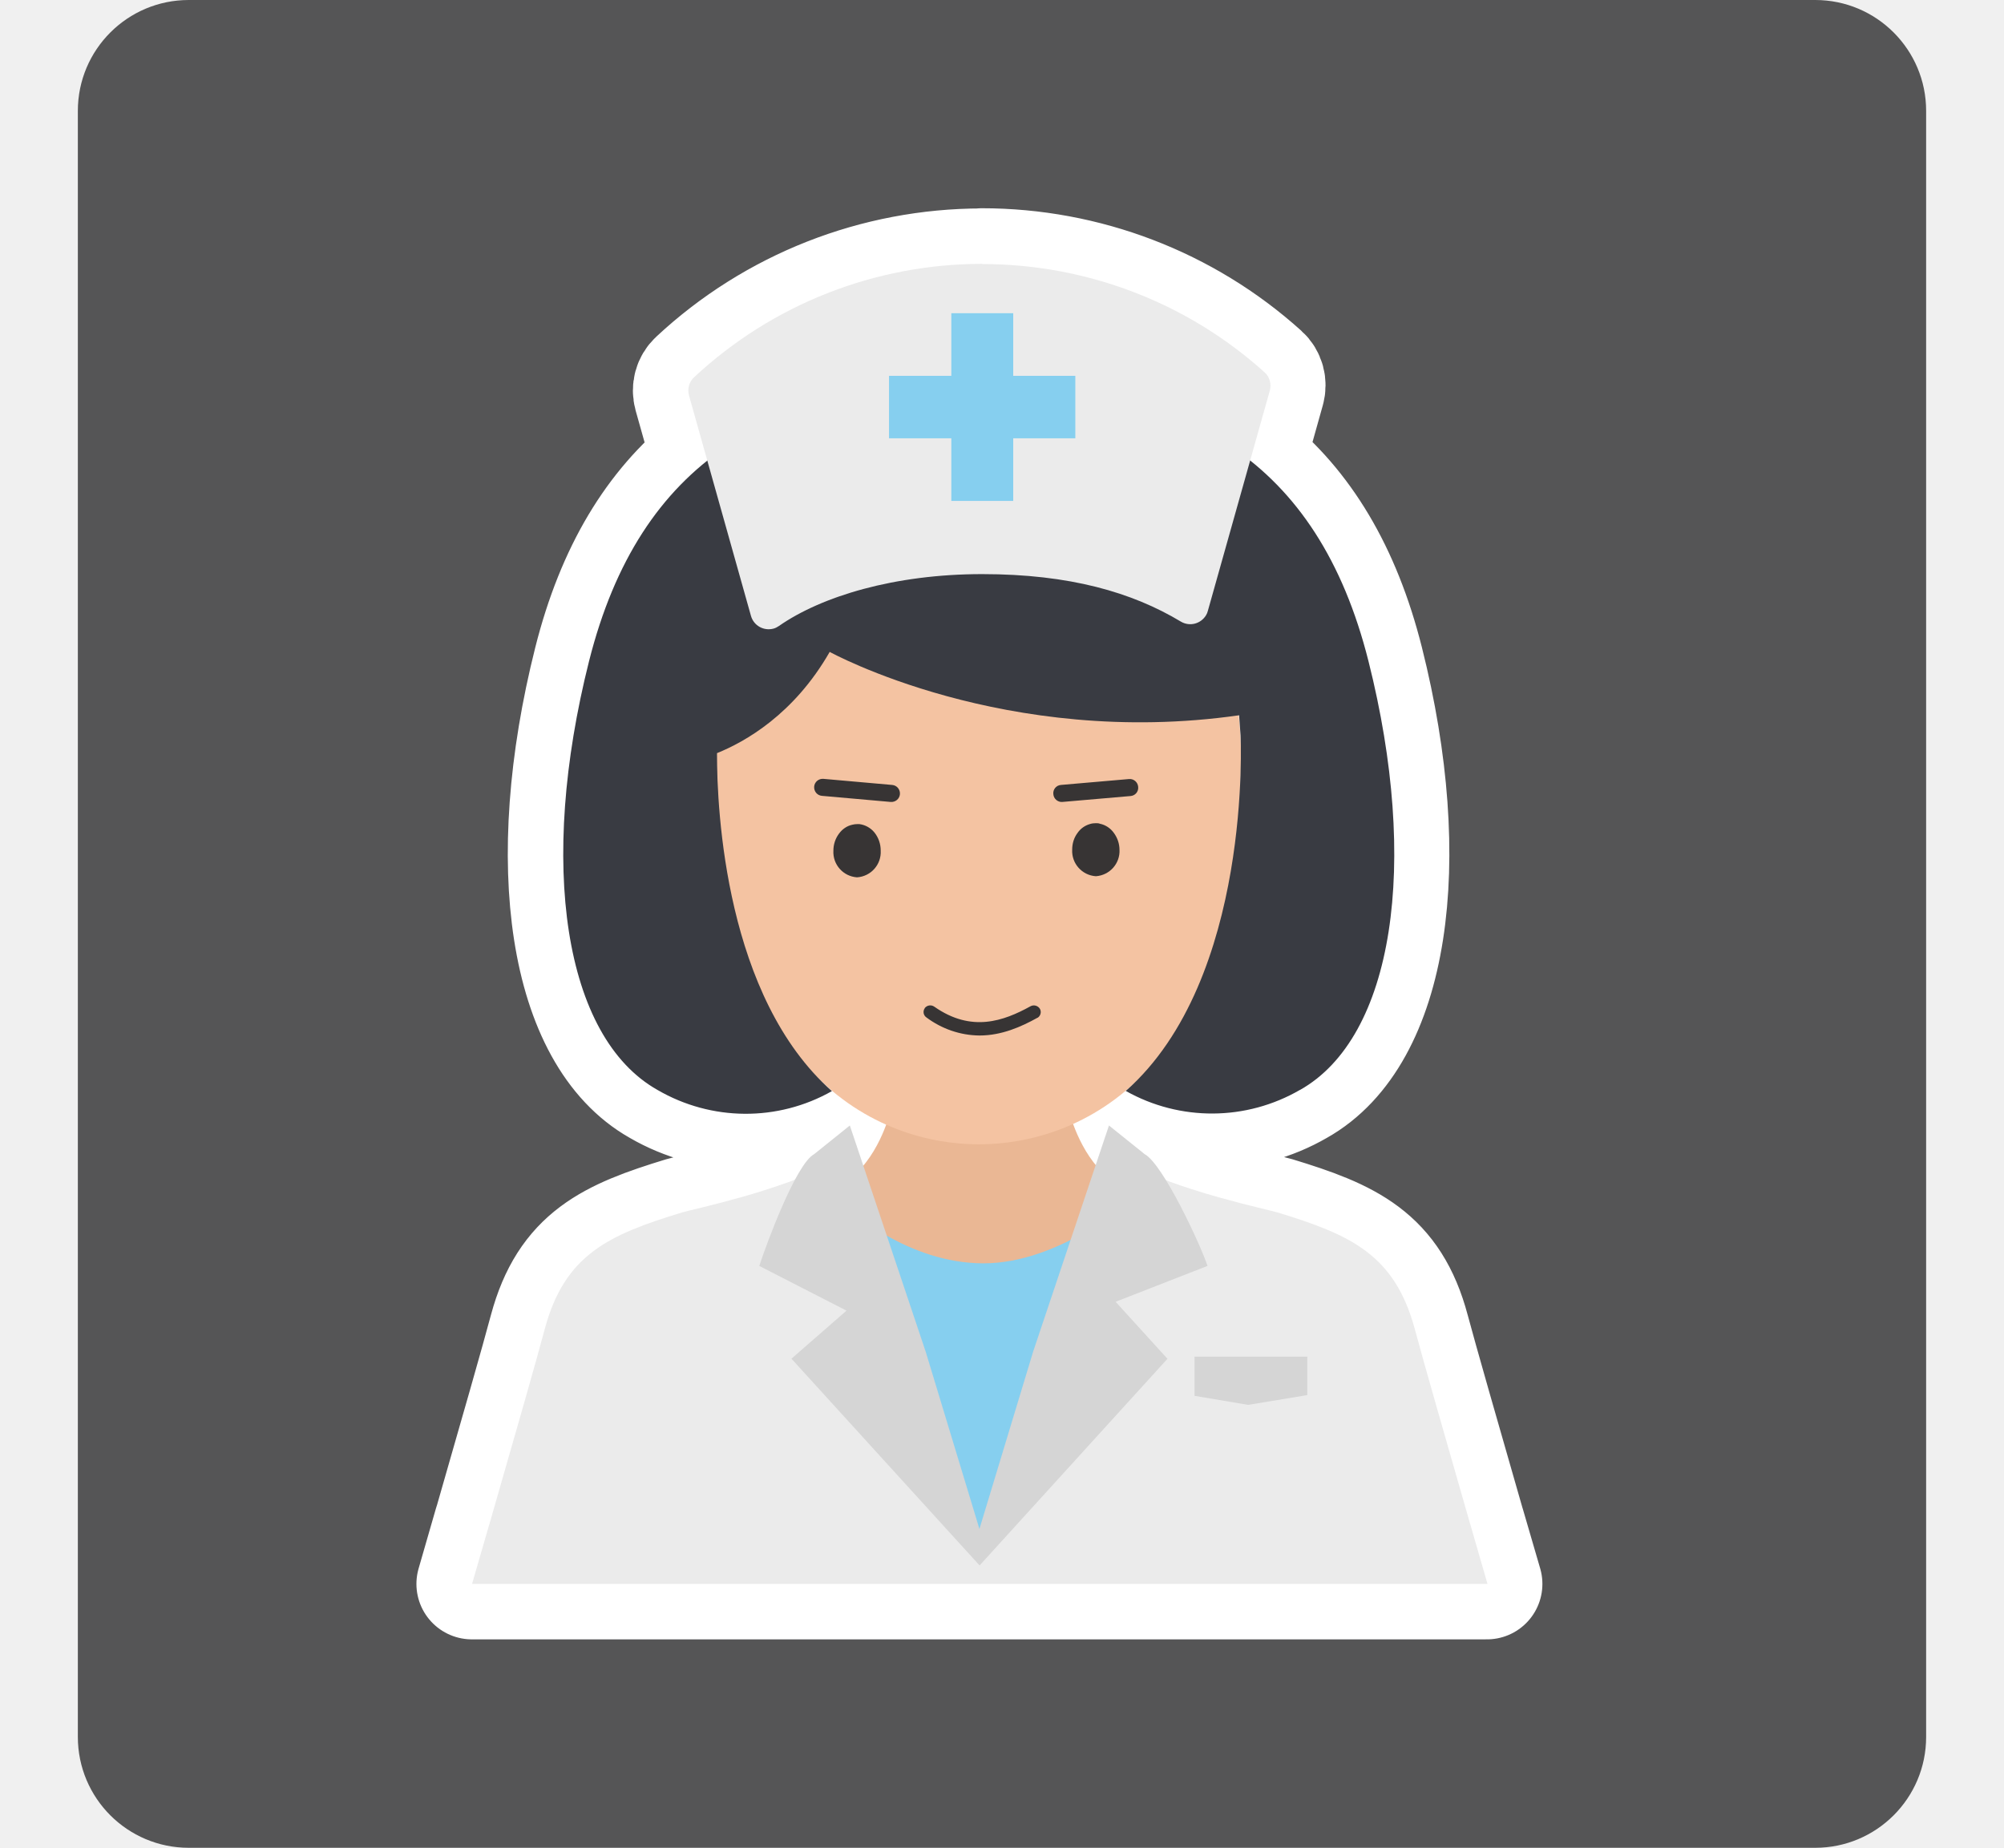
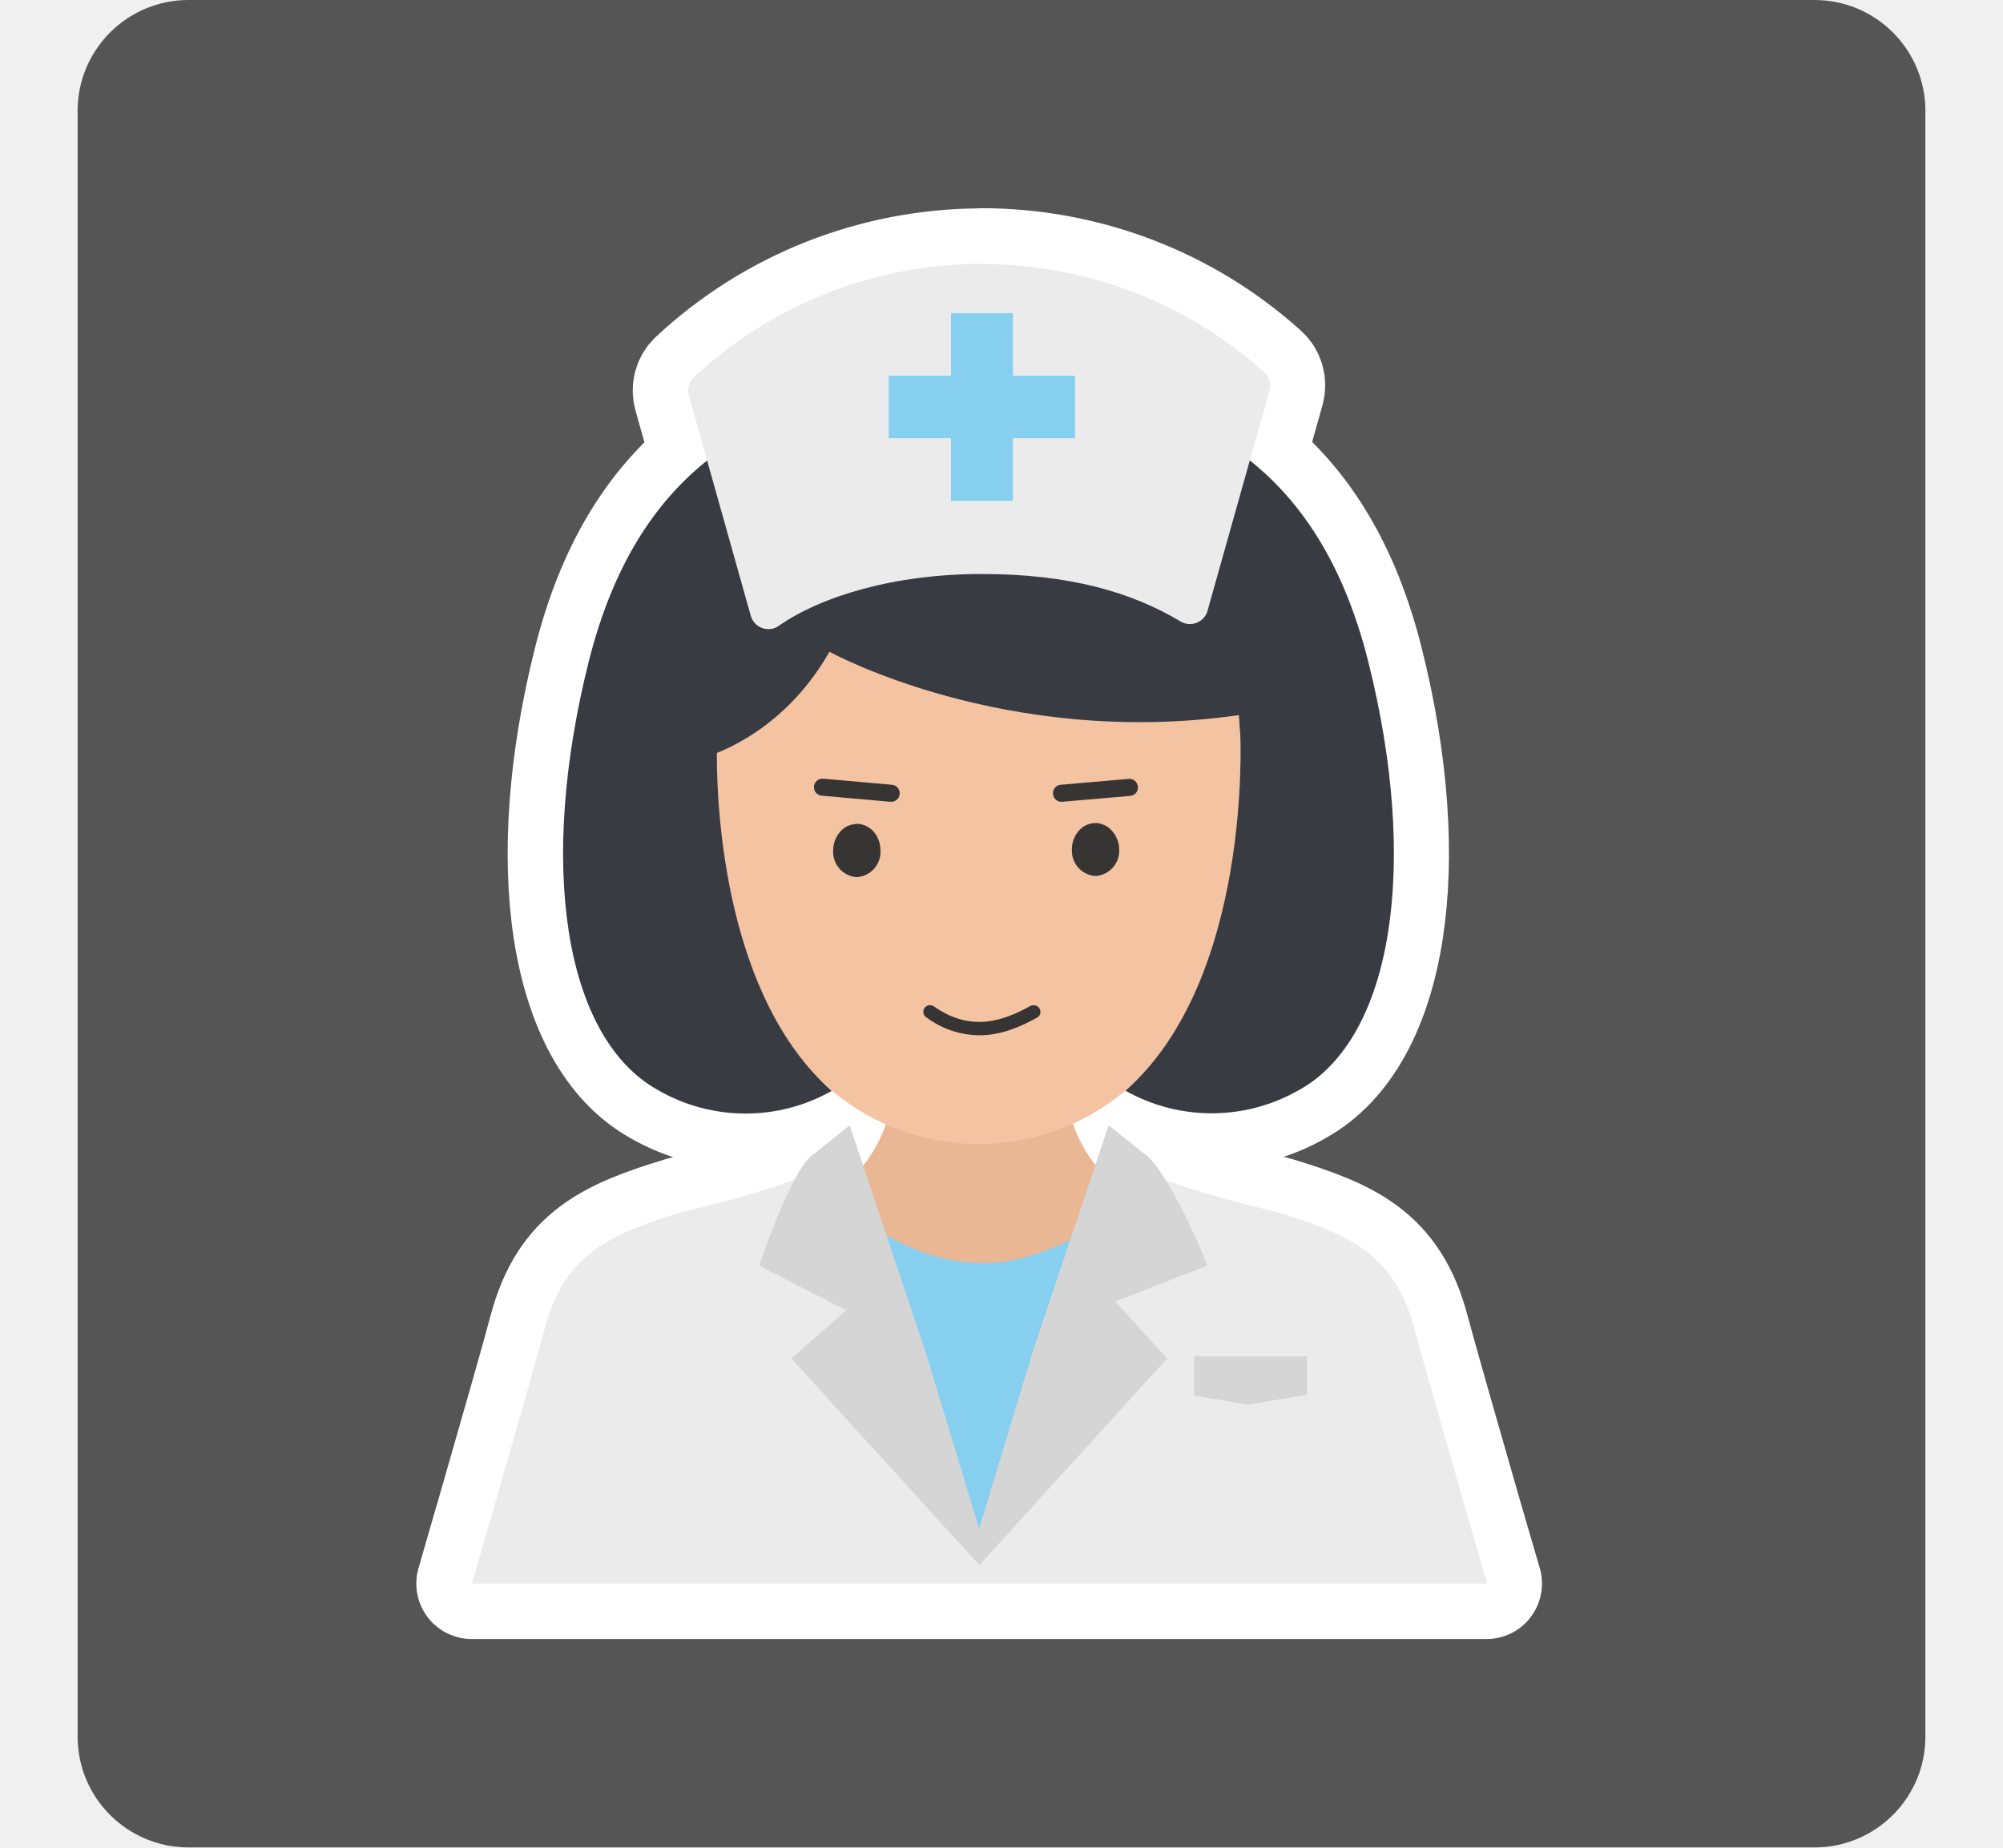
- <svg xmlns="http://www.w3.org/2000/svg" width="108.425" height="100" viewBox="0 0 108.425">
+ <svg xmlns="http://www.w3.org/2000/svg" width="108.4" height="100" viewBox="0 0 108.4">
  <g id="Hintergrund">
-     <rect id="Hintergrund-2" data-name="Hintergrund" x="4.212" width="100" height="100" rx="6" ry="6" fill="#555556" />
+     <rect id="Hintergrund-2" data-name="Hintergrund" x="4.2" width="100" height="100" rx="6" ry="6" fill="#555556" />
  </g>
  <g id="doctor">
    <path d="M53.14,14.28c-5.79,0-11.36,2.19-15.59,6.14-.27.25-.37.63-.27.99l.99,3.52c-3,2.4-5.16,5.92-6.4,10.84-2.76,10.96-1.38,20.35,3.7,23.21,2.91,1.69,6.5,1.71,9.43.06.88.74,1.87,1.36,2.92,1.83-.21.57-.6,1.46-1.22,2.2l-.72-2.15-1.93,1.55c-.3.16-.66.68-1.02,1.35-.11.04-.2.09-.31.13-.88.31-1.76.6-2.66.85-1.57.44-2.92.74-3.15.81-3.97,1.21-6.36,2.28-7.45,6.33-.44,1.66-1.65,5.88-2.95,10.4-.01.04-.02.08-.03.12h-.01s-.94,3.26-.94,3.26h54.92l-.93-3.19-.02-.06c-1.3-4.52-2.55-8.88-2.99-10.53-1.08-4.05-3.47-5.12-7.45-6.33-.23-.07-1.58-.37-3.15-.81-.89-.25-1.78-.54-2.66-.85-.07-.03-.13-.05-.2-.08-.42-.68-.83-1.23-1.14-1.4l-1.93-1.55-.72,2.15c-.64-.76-1.03-1.66-1.24-2.24,1.03-.47,1.99-1.07,2.86-1.8,2.93,1.66,6.52,1.63,9.43-.06,5.09-2.86,6.47-12.25,3.71-23.21-1.24-4.92-3.4-8.45-6.4-10.85l1.06-3.78c.1-.36,0-.75-.28-1-4.19-3.78-9.64-5.86-15.28-5.86ZM67.03,38.7l.08,1.09v.09c-.02-.39-.05-.79-.1-1.18,0,0,.02,0,.02,0Z" fill="#916f6f" stroke="#fff" stroke-linecap="round" stroke-linejoin="round" stroke-width="6" />
    <path d="M80.46,85.72H25.54l.94-3.25h.01s.01-.09.03-.13c1.3-4.52,2.51-8.74,2.95-10.4,1.08-4.05,3.47-5.12,7.45-6.33.23-.07,1.58-.37,3.15-.81.5-.14,1-.29,1.49-.45.39-.13.78-.26,1.17-.4.31-.12.61-.24.91-.37.29-.13.57-.27.85-.43l8.52,20.61,8.52-20.61c.28.16.56.3.85.43.29.13.59.25.91.37.38.14.76.27,1.17.4.49.16.99.31,1.49.45,1.57.44,2.92.74,3.15.81,3.97,1.21,6.36,2.28,7.45,6.33.44,1.65,1.69,6,2.99,10.53l.02.06.92,3.19Z" fill="#ebebeb" />
    <path d="M60.63,68.7l-7.63.91-7.63-.91s-1.31-3.7.4-4.78c1.71-1.08,2.37-3.65,2.37-3.65l4.87.47,4.87-.47s.66,2.57,2.37,3.65c1.71,1.08.4,4.78.4,4.78Z" fill="#eab794" />
    <path d="M67.14,40.82c0,17.59-8.92,21.11-14.18,21.11s-14.18-3.52-14.18-21.11c0-8.85,6.35-14.27,14.18-14.27s14.18,5.42,14.18,14.27Z" fill="#f4c3a2" />
    <path d="M52.99,56.04c-1.04-.01-2.04-.36-2.87-.98-.16-.11-.2-.33-.09-.49,0,0,0,0,0-.01.12-.16.35-.2.52-.08,2.01,1.41,3.75.78,5.2-.02.18-.1.4-.04.51.13.1.17.04.39-.12.49,0,0,0,0-.01,0-.88.49-1.94.96-3.13.96h0Z" fill="#373434" />
    <path d="M70.34,58.98c-2.91,1.69-6.5,1.71-9.43.06,6.87-6.06,6.21-19.24,6.21-19.24l-.08-1.09c-12.65,1.81-22.15-3.43-22.15-3.43-1.94,3.39-4.59,4.87-6.1,5.48,0,3.14.47,13.21,6.22,18.29-2.93,1.66-6.52,1.63-9.43-.06-5.09-2.86-6.47-12.25-3.71-23.21,2.75-10.92,9.98-14.98,21.02-15.02h.13c11.04.03,18.27,4.1,21.02,15.02,2.76,10.96,1.38,20.35-3.71,23.21h0Z" fill="#393b42" fill-rule="evenodd" />
    <path d="M45.92,65.42s3.17,2.95,7.29,2.95,7.89-3.37,7.89-3.37l-8.1,18.76-6.09-9.41-.98-8.92Z" fill="#86cfef" />
    <path d="M63.17,73.53l-10.17,11.19-10.18-11.19,2.98-2.6-4.72-2.42c.35-1.08,1.97-5.51,2.97-6.05l1.93-1.55,4.1,12.23,2.81,9.27.1.34,2.91-9.61,4.1-12.23,1.93,1.55c1,.54,3.05,4.96,3.4,6.05l-4.97,1.94,2.8,3.08Z" fill="#d5d5d5" />
    <path d="M53.14,14.28c-5.79,0-11.36,2.19-15.59,6.14-.27.25-.37.63-.27.99l3.35,11.92c.15.53.69.83,1.22.69.11-.03.2-.08.29-.14,2.31-1.61,6.26-2.81,11-2.81s8.12.99,10.75,2.57c.47.28,1.07.13,1.36-.34.05-.08.08-.16.1-.24l3.35-11.91c.1-.36,0-.75-.28-1-4.19-3.78-9.64-5.86-15.28-5.86h0Z" fill="#ebebeb" />
    <path d="M58.18,20.34v3.38h-3.36v3.39h-3.35v-3.39h-3.37v-3.38h3.37v-3.39h3.35v3.39h3.36Z" fill="#86cfef" />
    <path d="M60.57,45.98c.04.75-.53,1.39-1.28,1.44-.75-.05-1.32-.69-1.28-1.44,0-.32.09-.63.28-.89.17-.25.41-.42.7-.5.1-.03.2-.04.3-.04.08,0,.15,0,.22.03.3.06.57.24.75.49.2.27.31.59.31.93ZM47.65,46.04c.04.75-.53,1.39-1.28,1.44-.75-.05-1.32-.69-1.28-1.44,0-.33.1-.65.3-.92.18-.25.44-.43.74-.49.08-.02.16-.03.24-.03.04,0,.09,0,.13,0,.31.04.6.2.8.44.23.28.35.63.35.99Z" fill="#373434" />
    <path d="M44.55,42.15l3.72.33c.25.02.44.24.42.5,0,0,0,0,0,0-.02.25-.24.44-.5.42,0,0,0,0,0,0l-3.72-.33c-.25-.02-.44-.24-.42-.5.02-.25.24-.44.5-.42,0,0,0,0,0,0ZM61.09,42.16l-3.69.32c-.25.02-.44.24-.41.5.02.25.24.44.49.42,0,0,0,0,0,0l3.69-.32c.25-.02.44-.24.41-.5-.02-.25-.24-.44-.49-.42,0,0,0,0,0,0h0Z" fill="#373434" fill-rule="evenodd" />
    <path d="M70.73,73.41v2.09l-3.2.53-2.9-.49v-2.12h6.1Z" fill="#d5d5d5" />
  </g>
</svg>
